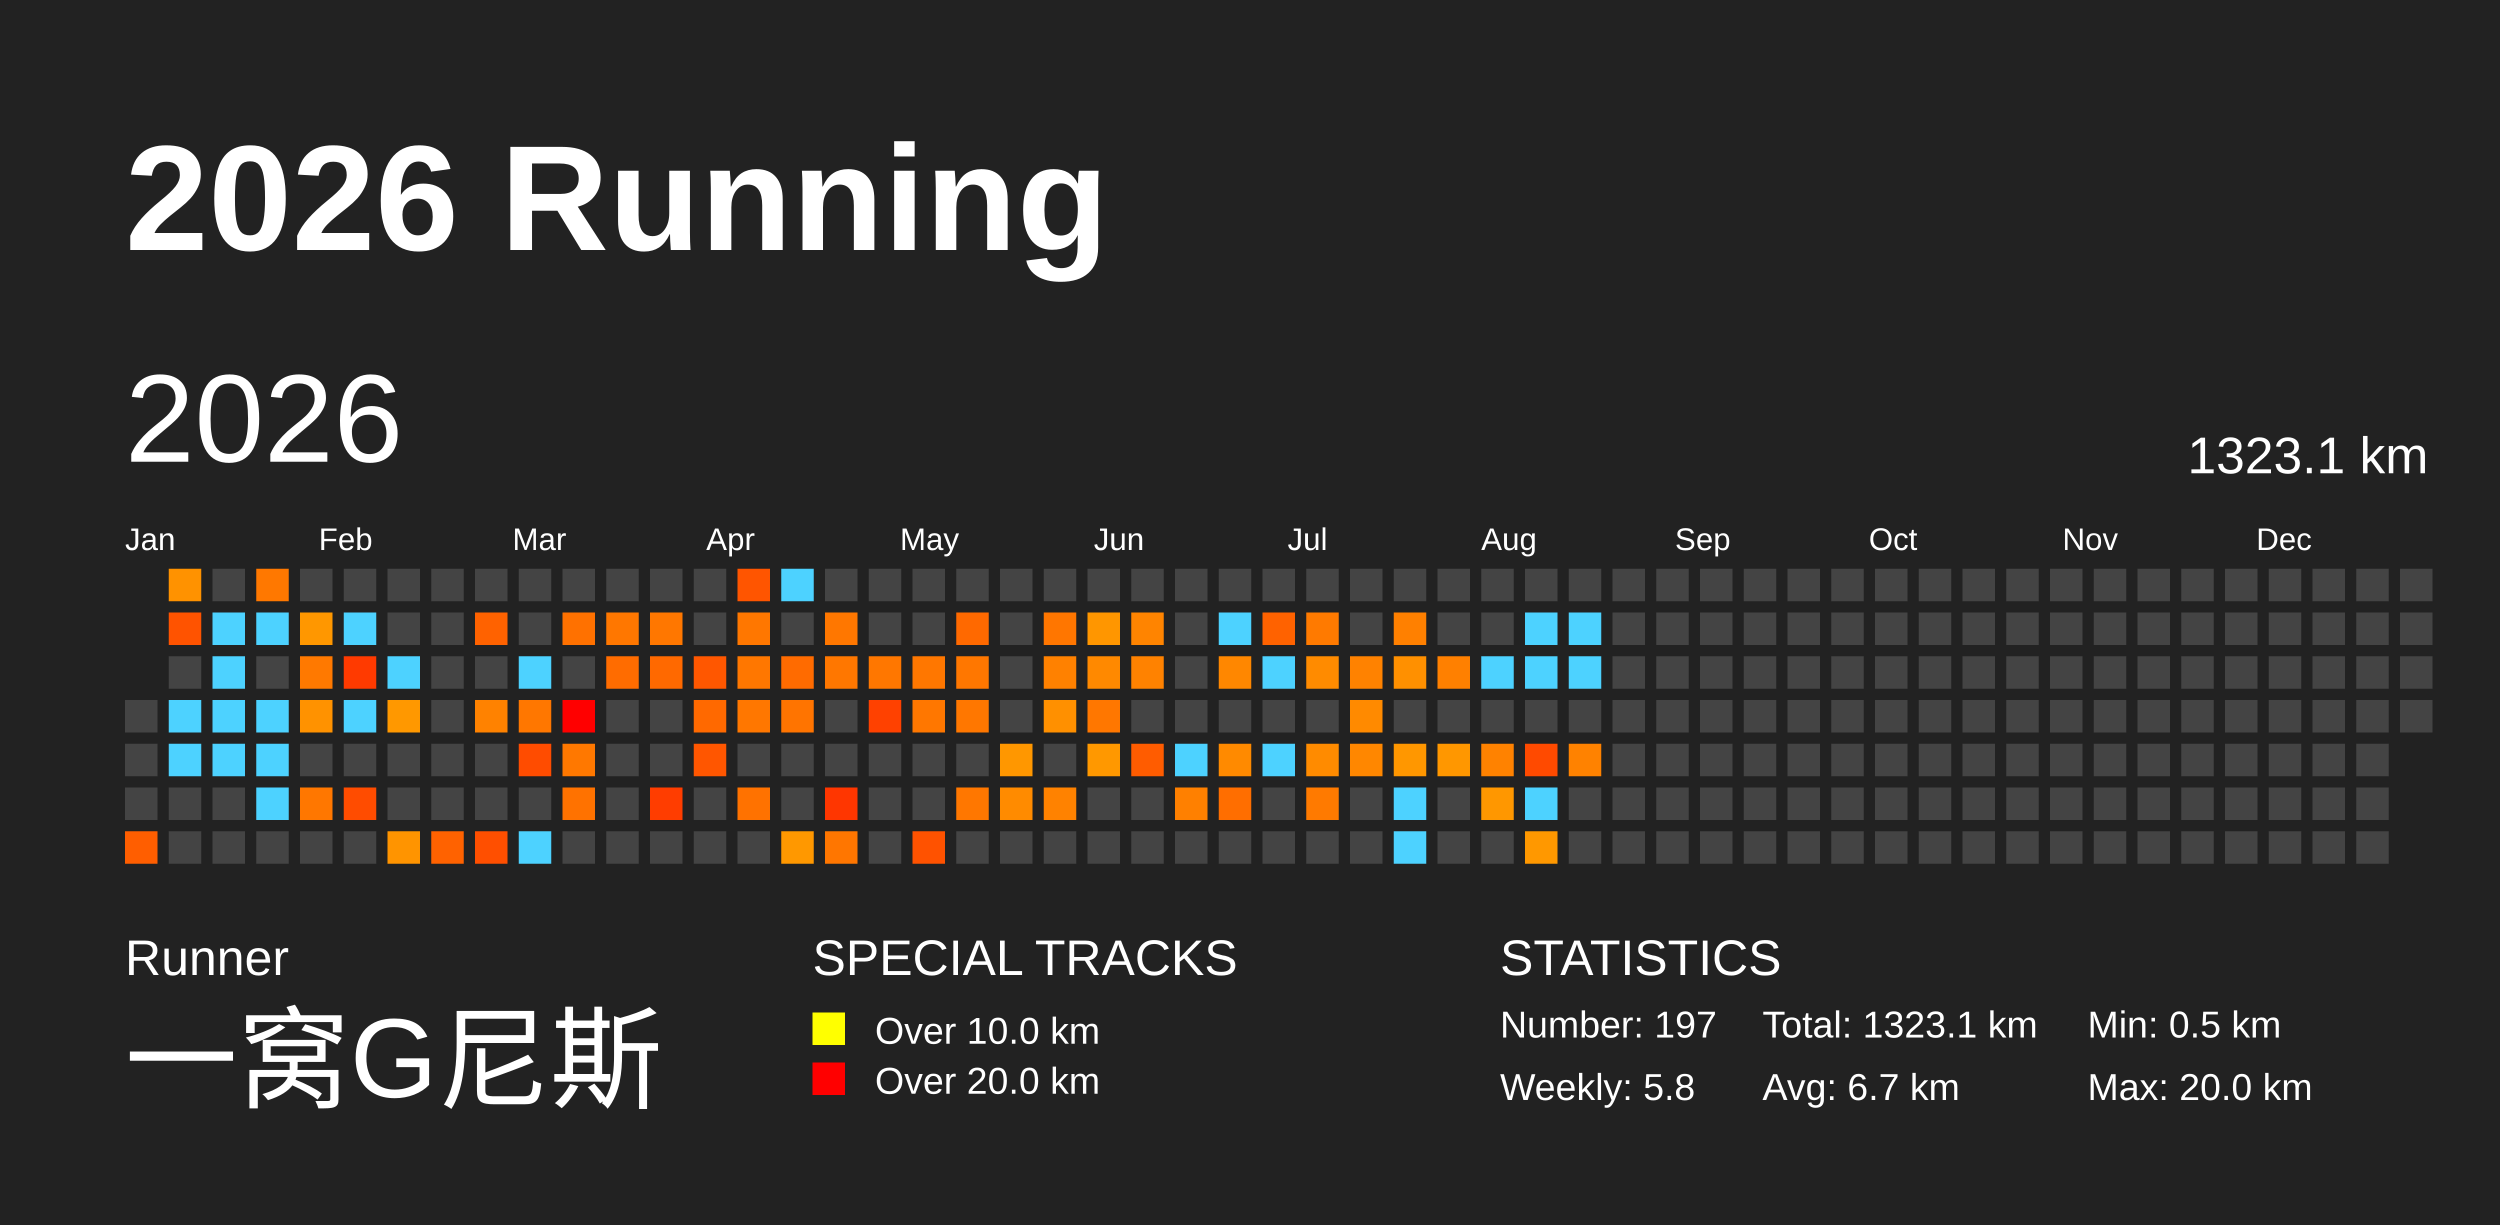
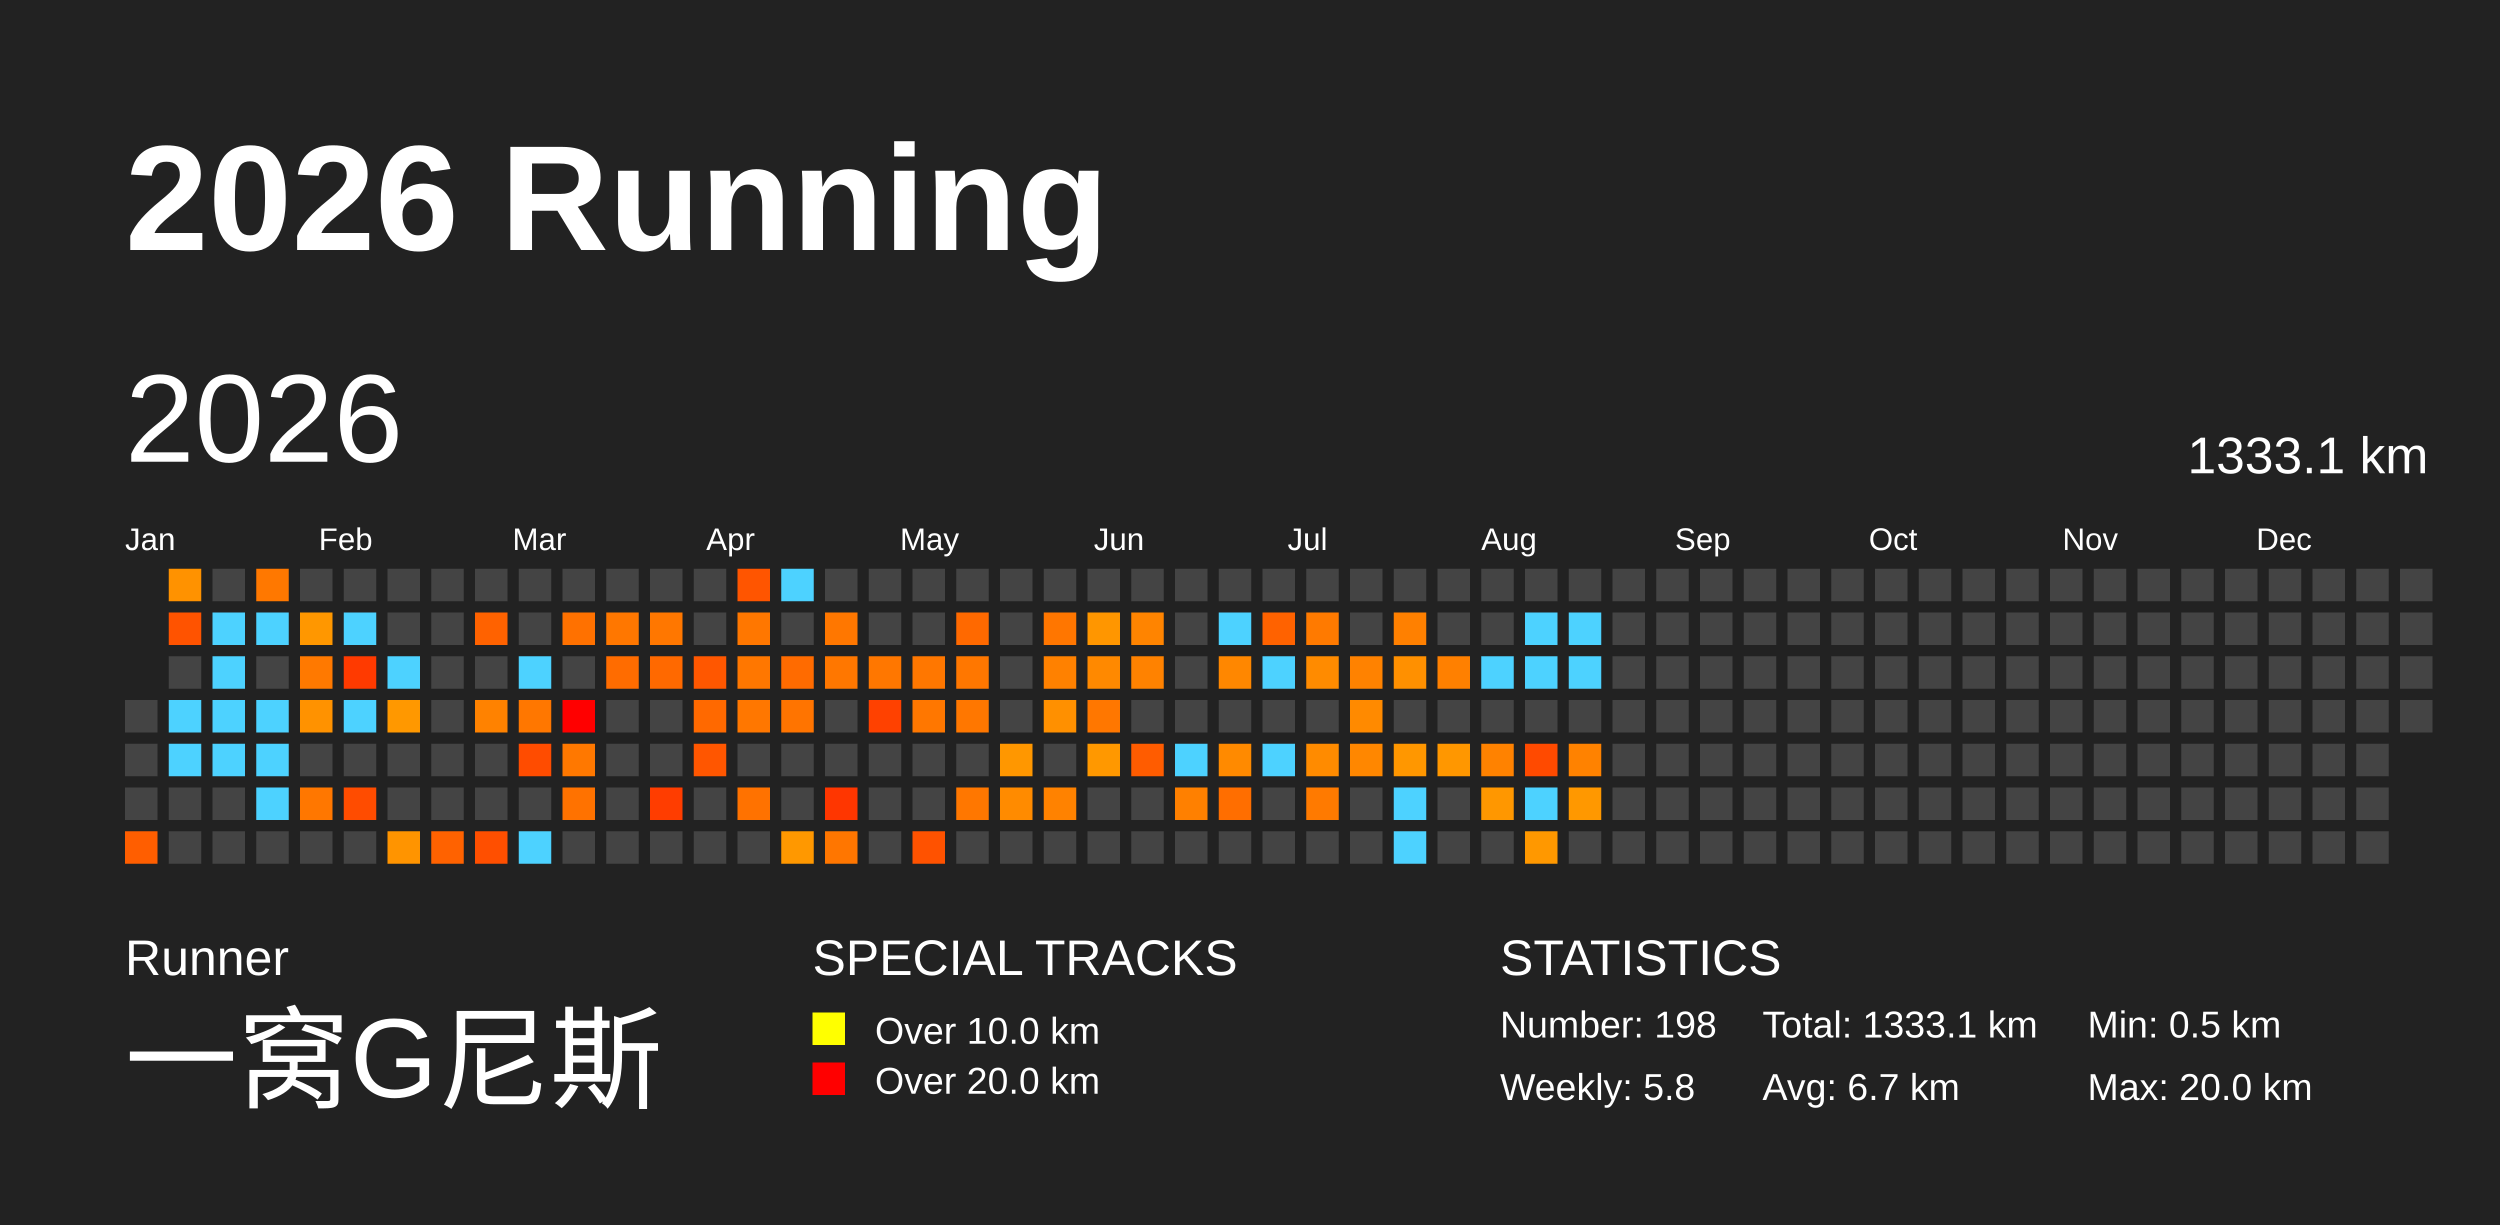
<svg xmlns="http://www.w3.org/2000/svg" baseProfile="full" height="98mm" version="1.1" viewBox="0,0,200,98" width="200mm">
  <defs />
  <rect fill="#222222" height="98" width="200" x="0" y="0" />
  <text fill="#FFFFFF" style="font-size:12px; font-family:Arial; font-weight:bold;" x="10" y="20">2026 Running</text>
  <text fill="#FFFFFF" style="font-size:4px; font-family:Arial" x="10" y="78">Runner</text>
  <text fill="#FFFFFF" style="font-size:9px; font-family:Arial" x="10" y="88">一窝G尼斯</text>
  <text fill="#FFFFFF" style="font-size:4px; font-family:Arial" x="65" y="78">SPECIAL TRACKS</text>
  <rect fill="yellow" height="2.6" width="2.6" x="65" y="81" />
  <text fill="#FFFFFF" style="font-size:3px; font-family:Arial" x="70" y="83.5">Over 10.0 km</text>
  <rect fill="red" height="2.6" width="2.6" x="65" y="85" />
  <text fill="#FFFFFF" style="font-size:3px; font-family:Arial" x="70" y="87.5">Over 20.0 km</text>
  <text fill="#FFFFFF" style="font-size:4px; font-family:Arial" x="120" y="78">STATISTICS</text>
-   <text fill="#FFFFFF" style="font-size:3px; font-family:Arial" x="120" y="83">Number: 197</text>
+   <text fill="#FFFFFF" style="font-size:3px; font-family:Arial" x="120" y="83">Number: 198</text>
  <text fill="#FFFFFF" style="font-size:3px; font-family:Arial" x="120" y="88">Weekly: 5.8</text>
-   <text fill="#FFFFFF" style="font-size:3px; font-family:Arial" x="141" y="83">Total: 1323.1 km</text>
+   <text fill="#FFFFFF" style="font-size:3px; font-family:Arial" x="141" y="83">Total: 1333.1 km</text>
  <text fill="#FFFFFF" style="font-size:3px; font-family:Arial" x="141" y="88">Avg: 6.7 km</text>
  <text fill="#FFFFFF" style="font-size:3px; font-family:Arial" x="167" y="83">Min: 0.5 km</text>
  <text fill="#FFFFFF" style="font-size:3px; font-family:Arial" x="167" y="88">Max: 20.0 km</text>
  <text dominant-baseline="hanging" fill="#FFFFFF" style="font-size:10.0px; font-family:Arial;" x="10" y="30">2026</text>
-   <text dominant-baseline="hanging" fill="#FFFFFF" style="font-size:4.125px; font-family:Arial;" x="175" y="35">1323.1 km</text>
+   <text dominant-baseline="hanging" fill="#FFFFFF" style="font-size:4.125px; font-family:Arial;" x="175" y="35">1333.1 km</text>
  <text fill="#FFFFFF" style="font-size:2.5px; font-family:Arial" x="10.0" y="44">Jan</text>
  <text fill="#FFFFFF" style="font-size:2.5px; font-family:Arial" x="25.5" y="44">Feb</text>
  <text fill="#FFFFFF" style="font-size:2.5px; font-family:Arial" x="41.0" y="44">Mar</text>
  <text fill="#FFFFFF" style="font-size:2.5px; font-family:Arial" x="56.5" y="44">Apr</text>
  <text fill="#FFFFFF" style="font-size:2.5px; font-family:Arial" x="72.0" y="44">May</text>
  <text fill="#FFFFFF" style="font-size:2.5px; font-family:Arial" x="87.5" y="44">Jun</text>
  <text fill="#FFFFFF" style="font-size:2.5px; font-family:Arial" x="103.0" y="44">Jul</text>
  <text fill="#FFFFFF" style="font-size:2.5px; font-family:Arial" x="118.5" y="44">Aug</text>
  <text fill="#FFFFFF" style="font-size:2.5px; font-family:Arial" x="134.0" y="44">Sep</text>
  <text fill="#FFFFFF" style="font-size:2.5px; font-family:Arial" x="149.5" y="44">Oct</text>
  <text fill="#FFFFFF" style="font-size:2.5px; font-family:Arial" x="165.0" y="44">Nov</text>
  <text fill="#FFFFFF" style="font-size:2.5px; font-family:Arial" x="180.5" y="44">Dec</text>
  <rect fill="#444444" height="2.6" width="2.6" x="10.0" y="56.0" />
  <rect fill="#444444" height="2.6" width="2.6" x="10.0" y="59.5" />
  <rect fill="#444444" height="2.6" width="2.6" x="10.0" y="63.0" />
  <rect fill="#ff5e00" height="2.6" width="2.6" x="10.0" y="66.5" />
  <rect fill="#ff9200" height="2.6" width="2.6" x="13.5" y="45.5" />
  <rect fill="#ff5300" height="2.6" width="2.6" x="13.5" y="49.0" />
  <rect fill="#444444" height="2.6" width="2.6" x="13.5" y="52.5" />
  <rect fill="#4dd2ff" height="2.6" width="2.6" x="13.5" y="56.0" />
  <rect fill="#4dd2ff" height="2.6" width="2.6" x="13.5" y="59.5" />
  <rect fill="#444444" height="2.6" width="2.6" x="13.5" y="63.0" />
  <rect fill="#444444" height="2.6" width="2.6" x="13.5" y="66.5" />
  <rect fill="#444444" height="2.6" width="2.6" x="17.0" y="45.5" />
  <rect fill="#4dd2ff" height="2.6" width="2.6" x="17.0" y="49.0" />
  <rect fill="#4dd2ff" height="2.6" width="2.6" x="17.0" y="52.5" />
  <rect fill="#4dd2ff" height="2.6" width="2.6" x="17.0" y="56.0" />
  <rect fill="#4dd2ff" height="2.6" width="2.6" x="17.0" y="59.5" />
  <rect fill="#444444" height="2.6" width="2.6" x="17.0" y="63.0" />
  <rect fill="#444444" height="2.6" width="2.6" x="17.0" y="66.5" />
  <rect fill="#ff7800" height="2.6" width="2.6" x="20.5" y="45.5" />
  <rect fill="#4dd2ff" height="2.6" width="2.6" x="20.5" y="49.0" />
  <rect fill="#444444" height="2.6" width="2.6" x="20.5" y="52.5" />
  <rect fill="#4dd2ff" height="2.6" width="2.6" x="20.5" y="56.0" />
  <rect fill="#4dd2ff" height="2.6" width="2.6" x="20.5" y="59.5" />
  <rect fill="#4dd2ff" height="2.6" width="2.6" x="20.5" y="63.0" />
  <rect fill="#444444" height="2.6" width="2.6" x="20.5" y="66.5" />
  <rect fill="#444444" height="2.6" width="2.6" x="24.0" y="45.5" />
  <rect fill="#ff9700" height="2.6" width="2.6" x="24.0" y="49.0" />
  <rect fill="#ff7900" height="2.6" width="2.6" x="24.0" y="52.5" />
  <rect fill="#ff9200" height="2.6" width="2.6" x="24.0" y="56.0" />
  <rect fill="#444444" height="2.6" width="2.6" x="24.0" y="59.5" />
  <rect fill="#ff7700" height="2.6" width="2.6" x="24.0" y="63.0" />
  <rect fill="#444444" height="2.6" width="2.6" x="24.0" y="66.5" />
  <rect fill="#444444" height="2.6" width="2.6" x="27.5" y="45.5" />
  <rect fill="#4dd2ff" height="2.6" width="2.6" x="27.5" y="49.0" />
  <rect fill="#ff3a00" height="2.6" width="2.6" x="27.5" y="52.5" />
  <rect fill="#4dd2ff" height="2.6" width="2.6" x="27.5" y="56.0" />
  <rect fill="#444444" height="2.6" width="2.6" x="27.5" y="59.5" />
  <rect fill="#ff4c00" height="2.6" width="2.6" x="27.5" y="63.0" />
  <rect fill="#444444" height="2.6" width="2.6" x="27.5" y="66.5" />
  <rect fill="#444444" height="2.6" width="2.6" x="31.0" y="45.5" />
  <rect fill="#444444" height="2.6" width="2.6" x="31.0" y="49.0" />
  <rect fill="#4dd2ff" height="2.6" width="2.6" x="31.0" y="52.5" />
  <rect fill="#ff9800" height="2.6" width="2.6" x="31.0" y="56.0" />
  <rect fill="#444444" height="2.6" width="2.6" x="31.0" y="59.5" />
  <rect fill="#444444" height="2.6" width="2.6" x="31.0" y="63.0" />
  <rect fill="#ff9400" height="2.6" width="2.6" x="31.0" y="66.5" />
  <rect fill="#444444" height="2.6" width="2.6" x="34.5" y="45.5" />
  <rect fill="#444444" height="2.6" width="2.6" x="34.5" y="49.0" />
  <rect fill="#444444" height="2.6" width="2.6" x="34.5" y="52.5" />
  <rect fill="#444444" height="2.6" width="2.6" x="34.5" y="56.0" />
  <rect fill="#444444" height="2.6" width="2.6" x="34.5" y="59.5" />
  <rect fill="#444444" height="2.6" width="2.6" x="34.5" y="63.0" />
  <rect fill="#ff6200" height="2.6" width="2.6" x="34.5" y="66.5" />
  <rect fill="#444444" height="2.6" width="2.6" x="38.0" y="45.5" />
  <rect fill="#ff6200" height="2.6" width="2.6" x="38.0" y="49.0" />
  <rect fill="#444444" height="2.6" width="2.6" x="38.0" y="52.5" />
  <rect fill="#ff8200" height="2.6" width="2.6" x="38.0" y="56.0" />
  <rect fill="#444444" height="2.6" width="2.6" x="38.0" y="59.5" />
  <rect fill="#444444" height="2.6" width="2.6" x="38.0" y="63.0" />
  <rect fill="#ff4f00" height="2.6" width="2.6" x="38.0" y="66.5" />
  <rect fill="#444444" height="2.6" width="2.6" x="41.5" y="45.5" />
  <rect fill="#444444" height="2.6" width="2.6" x="41.5" y="49.0" />
  <rect fill="#4dd2ff" height="2.6" width="2.6" x="41.5" y="52.5" />
  <rect fill="#ff7700" height="2.6" width="2.6" x="41.5" y="56.0" />
  <rect fill="#ff4c00" height="2.6" width="2.6" x="41.5" y="59.5" />
  <rect fill="#444444" height="2.6" width="2.6" x="41.5" y="63.0" />
  <rect fill="#4dd2ff" height="2.6" width="2.6" x="41.5" y="66.5" />
  <rect fill="#444444" height="2.6" width="2.6" x="45.0" y="45.5" />
  <rect fill="#ff7100" height="2.6" width="2.6" x="45.0" y="49.0" />
  <rect fill="#444444" height="2.6" width="2.6" x="45.0" y="52.5" />
  <rect fill="red" height="2.6" width="2.6" x="45.0" y="56.0" />
  <rect fill="#ff7800" height="2.6" width="2.6" x="45.0" y="59.5" />
  <rect fill="#ff7200" height="2.6" width="2.6" x="45.0" y="63.0" />
  <rect fill="#444444" height="2.6" width="2.6" x="45.0" y="66.5" />
  <rect fill="#444444" height="2.6" width="2.6" x="48.5" y="45.5" />
  <rect fill="#ff7700" height="2.6" width="2.6" x="48.5" y="49.0" />
  <rect fill="#ff6c00" height="2.6" width="2.6" x="48.5" y="52.5" />
  <rect fill="#444444" height="2.6" width="2.6" x="48.5" y="56.0" />
  <rect fill="#444444" height="2.6" width="2.6" x="48.5" y="59.5" />
  <rect fill="#444444" height="2.6" width="2.6" x="48.5" y="63.0" />
  <rect fill="#444444" height="2.6" width="2.6" x="48.5" y="66.5" />
  <rect fill="#444444" height="2.6" width="2.6" x="52.0" y="45.5" />
  <rect fill="#ff7700" height="2.6" width="2.6" x="52.0" y="49.0" />
  <rect fill="#ff6900" height="2.6" width="2.6" x="52.0" y="52.5" />
  <rect fill="#444444" height="2.6" width="2.6" x="52.0" y="56.0" />
  <rect fill="#444444" height="2.6" width="2.6" x="52.0" y="59.5" />
  <rect fill="#ff3d00" height="2.6" width="2.6" x="52.0" y="63.0" />
  <rect fill="#444444" height="2.6" width="2.6" x="52.0" y="66.5" />
  <rect fill="#444444" height="2.6" width="2.6" x="55.5" y="45.5" />
  <rect fill="#444444" height="2.6" width="2.6" x="55.5" y="49.0" />
  <rect fill="#ff5700" height="2.6" width="2.6" x="55.5" y="52.5" />
  <rect fill="#ff6900" height="2.6" width="2.6" x="55.5" y="56.0" />
  <rect fill="#ff5600" height="2.6" width="2.6" x="55.5" y="59.5" />
  <rect fill="#444444" height="2.6" width="2.6" x="55.5" y="63.0" />
  <rect fill="#444444" height="2.6" width="2.6" x="55.5" y="66.5" />
  <rect fill="#ff5500" height="2.6" width="2.6" x="59.0" y="45.5" />
  <rect fill="#ff7700" height="2.6" width="2.6" x="59.0" y="49.0" />
  <rect fill="#ff7700" height="2.6" width="2.6" x="59.0" y="52.5" />
  <rect fill="#ff7700" height="2.6" width="2.6" x="59.0" y="56.0" />
  <rect fill="#444444" height="2.6" width="2.6" x="59.0" y="59.5" />
  <rect fill="#ff7200" height="2.6" width="2.6" x="59.0" y="63.0" />
  <rect fill="#444444" height="2.6" width="2.6" x="59.0" y="66.5" />
  <rect fill="#4dd2ff" height="2.6" width="2.6" x="62.5" y="45.5" />
  <rect fill="#444444" height="2.6" width="2.6" x="62.5" y="49.0" />
  <rect fill="#ff6b00" height="2.6" width="2.6" x="62.5" y="52.5" />
  <rect fill="#ff7400" height="2.6" width="2.6" x="62.5" y="56.0" />
  <rect fill="#444444" height="2.6" width="2.6" x="62.5" y="59.5" />
  <rect fill="#444444" height="2.6" width="2.6" x="62.5" y="63.0" />
  <rect fill="#ff9800" height="2.6" width="2.6" x="62.5" y="66.5" />
  <rect fill="#444444" height="2.6" width="2.6" x="66.0" y="45.5" />
  <rect fill="#ff7700" height="2.6" width="2.6" x="66.0" y="49.0" />
  <rect fill="#ff7700" height="2.6" width="2.6" x="66.0" y="52.5" />
  <rect fill="#444444" height="2.6" width="2.6" x="66.0" y="56.0" />
  <rect fill="#444444" height="2.6" width="2.6" x="66.0" y="59.5" />
  <rect fill="#ff3600" height="2.6" width="2.6" x="66.0" y="63.0" />
  <rect fill="#ff7600" height="2.6" width="2.6" x="66.0" y="66.5" />
  <rect fill="#444444" height="2.6" width="2.6" x="69.5" y="45.5" />
  <rect fill="#444444" height="2.6" width="2.6" x="69.5" y="49.0" />
  <rect fill="#ff7700" height="2.6" width="2.6" x="69.5" y="52.5" />
  <rect fill="#ff4100" height="2.6" width="2.6" x="69.5" y="56.0" />
  <rect fill="#444444" height="2.6" width="2.6" x="69.5" y="59.5" />
  <rect fill="#444444" height="2.6" width="2.6" x="69.5" y="63.0" />
  <rect fill="#444444" height="2.6" width="2.6" x="69.5" y="66.5" />
  <rect fill="#444444" height="2.6" width="2.6" x="73.0" y="45.5" />
  <rect fill="#444444" height="2.6" width="2.6" x="73.0" y="49.0" />
  <rect fill="#ff7700" height="2.6" width="2.6" x="73.0" y="52.5" />
  <rect fill="#ff7700" height="2.6" width="2.6" x="73.0" y="56.0" />
  <rect fill="#444444" height="2.6" width="2.6" x="73.0" y="59.5" />
  <rect fill="#444444" height="2.6" width="2.6" x="73.0" y="63.0" />
  <rect fill="#ff5200" height="2.6" width="2.6" x="73.0" y="66.5" />
  <rect fill="#444444" height="2.6" width="2.6" x="76.5" y="45.5" />
  <rect fill="#ff6900" height="2.6" width="2.6" x="76.5" y="49.0" />
  <rect fill="#ff7700" height="2.6" width="2.6" x="76.5" y="52.5" />
  <rect fill="#ff7700" height="2.6" width="2.6" x="76.5" y="56.0" />
  <rect fill="#444444" height="2.6" width="2.6" x="76.5" y="59.5" />
  <rect fill="#ff7700" height="2.6" width="2.6" x="76.5" y="63.0" />
  <rect fill="#444444" height="2.6" width="2.6" x="76.5" y="66.5" />
  <rect fill="#444444" height="2.6" width="2.6" x="80.0" y="45.5" />
  <rect fill="#444444" height="2.6" width="2.6" x="80.0" y="49.0" />
  <rect fill="#444444" height="2.6" width="2.6" x="80.0" y="52.5" />
  <rect fill="#444444" height="2.6" width="2.6" x="80.0" y="56.0" />
  <rect fill="#ff9700" height="2.6" width="2.6" x="80.0" y="59.5" />
  <rect fill="#ff8b00" height="2.6" width="2.6" x="80.0" y="63.0" />
  <rect fill="#444444" height="2.6" width="2.6" x="80.0" y="66.5" />
  <rect fill="#444444" height="2.6" width="2.6" x="83.5" y="45.5" />
  <rect fill="#ff7600" height="2.6" width="2.6" x="83.5" y="49.0" />
  <rect fill="#ff8100" height="2.6" width="2.6" x="83.5" y="52.5" />
  <rect fill="#ff9000" height="2.6" width="2.6" x="83.5" y="56.0" />
  <rect fill="#444444" height="2.6" width="2.6" x="83.5" y="59.5" />
  <rect fill="#ff8200" height="2.6" width="2.6" x="83.5" y="63.0" />
  <rect fill="#444444" height="2.6" width="2.6" x="83.5" y="66.5" />
  <rect fill="#444444" height="2.6" width="2.6" x="87.0" y="45.5" />
  <rect fill="#ff9600" height="2.6" width="2.6" x="87.0" y="49.0" />
  <rect fill="#ff8900" height="2.6" width="2.6" x="87.0" y="52.5" />
  <rect fill="#ff7700" height="2.6" width="2.6" x="87.0" y="56.0" />
  <rect fill="#ff9800" height="2.6" width="2.6" x="87.0" y="59.5" />
  <rect fill="#444444" height="2.6" width="2.6" x="87.0" y="63.0" />
  <rect fill="#444444" height="2.6" width="2.6" x="87.0" y="66.5" />
  <rect fill="#444444" height="2.6" width="2.6" x="90.5" y="45.5" />
  <rect fill="#ff8400" height="2.6" width="2.6" x="90.5" y="49.0" />
  <rect fill="#ff8200" height="2.6" width="2.6" x="90.5" y="52.5" />
  <rect fill="#444444" height="2.6" width="2.6" x="90.5" y="56.0" />
  <rect fill="#ff5c00" height="2.6" width="2.6" x="90.5" y="59.5" />
  <rect fill="#444444" height="2.6" width="2.6" x="90.5" y="63.0" />
  <rect fill="#444444" height="2.6" width="2.6" x="90.5" y="66.5" />
  <rect fill="#444444" height="2.6" width="2.6" x="94.0" y="45.5" />
  <rect fill="#444444" height="2.6" width="2.6" x="94.0" y="49.0" />
  <rect fill="#444444" height="2.6" width="2.6" x="94.0" y="52.5" />
  <rect fill="#444444" height="2.6" width="2.6" x="94.0" y="56.0" />
  <rect fill="#4dd2ff" height="2.6" width="2.6" x="94.0" y="59.5" />
  <rect fill="#ff8000" height="2.6" width="2.6" x="94.0" y="63.0" />
  <rect fill="#444444" height="2.6" width="2.6" x="94.0" y="66.5" />
  <rect fill="#444444" height="2.6" width="2.6" x="97.5" y="45.5" />
  <rect fill="#4dd2ff" height="2.6" width="2.6" x="97.5" y="49.0" />
  <rect fill="#ff8700" height="2.6" width="2.6" x="97.5" y="52.5" />
  <rect fill="#444444" height="2.6" width="2.6" x="97.5" y="56.0" />
  <rect fill="#ff8a00" height="2.6" width="2.6" x="97.5" y="59.5" />
  <rect fill="#ff6e00" height="2.6" width="2.6" x="97.5" y="63.0" />
  <rect fill="#444444" height="2.6" width="2.6" x="97.5" y="66.5" />
  <rect fill="#444444" height="2.6" width="2.6" x="101.0" y="45.5" />
  <rect fill="#ff6200" height="2.6" width="2.6" x="101.0" y="49.0" />
  <rect fill="#4dd2ff" height="2.6" width="2.6" x="101.0" y="52.5" />
  <rect fill="#444444" height="2.6" width="2.6" x="101.0" y="56.0" />
  <rect fill="#4dd2ff" height="2.6" width="2.6" x="101.0" y="59.5" />
  <rect fill="#444444" height="2.6" width="2.6" x="101.0" y="63.0" />
  <rect fill="#444444" height="2.6" width="2.6" x="101.0" y="66.5" />
  <rect fill="#444444" height="2.6" width="2.6" x="104.5" y="45.5" />
  <rect fill="#ff7a00" height="2.6" width="2.6" x="104.5" y="49.0" />
  <rect fill="#ff8b00" height="2.6" width="2.6" x="104.5" y="52.5" />
  <rect fill="#444444" height="2.6" width="2.6" x="104.5" y="56.0" />
  <rect fill="#ff8b00" height="2.6" width="2.6" x="104.5" y="59.5" />
  <rect fill="#ff7a00" height="2.6" width="2.6" x="104.5" y="63.0" />
  <rect fill="#444444" height="2.6" width="2.6" x="104.5" y="66.5" />
  <rect fill="#444444" height="2.6" width="2.6" x="108.0" y="45.5" />
  <rect fill="#444444" height="2.6" width="2.6" x="108.0" y="49.0" />
  <rect fill="#ff8200" height="2.6" width="2.6" x="108.0" y="52.5" />
  <rect fill="#ff8a00" height="2.6" width="2.6" x="108.0" y="56.0" />
  <rect fill="#ff8700" height="2.6" width="2.6" x="108.0" y="59.5" />
  <rect fill="#444444" height="2.6" width="2.6" x="108.0" y="63.0" />
  <rect fill="#444444" height="2.6" width="2.6" x="108.0" y="66.5" />
  <rect fill="#444444" height="2.6" width="2.6" x="111.5" y="45.5" />
  <rect fill="#ff8000" height="2.6" width="2.6" x="111.5" y="49.0" />
  <rect fill="#ff9000" height="2.6" width="2.6" x="111.5" y="52.5" />
  <rect fill="#444444" height="2.6" width="2.6" x="111.5" y="56.0" />
  <rect fill="#ff9700" height="2.6" width="2.6" x="111.5" y="59.5" />
  <rect fill="#4dd2ff" height="2.6" width="2.6" x="111.5" y="63.0" />
  <rect fill="#4dd2ff" height="2.6" width="2.6" x="111.5" y="66.5" />
  <rect fill="#444444" height="2.6" width="2.6" x="115.0" y="45.5" />
  <rect fill="#444444" height="2.6" width="2.6" x="115.0" y="49.0" />
  <rect fill="#ff8000" height="2.6" width="2.6" x="115.0" y="52.5" />
  <rect fill="#444444" height="2.6" width="2.6" x="115.0" y="56.0" />
  <rect fill="#ff9700" height="2.6" width="2.6" x="115.0" y="59.5" />
  <rect fill="#444444" height="2.6" width="2.6" x="115.0" y="63.0" />
  <rect fill="#444444" height="2.6" width="2.6" x="115.0" y="66.5" />
  <rect fill="#444444" height="2.6" width="2.6" x="118.5" y="45.5" />
  <rect fill="#444444" height="2.6" width="2.6" x="118.5" y="49.0" />
  <rect fill="#4dd2ff" height="2.6" width="2.6" x="118.5" y="52.5" />
  <rect fill="#444444" height="2.6" width="2.6" x="118.5" y="56.0" />
  <rect fill="#ff8200" height="2.6" width="2.6" x="118.5" y="59.5" />
  <rect fill="#ff9700" height="2.6" width="2.6" x="118.5" y="63.0" />
  <rect fill="#444444" height="2.6" width="2.6" x="118.5" y="66.5" />
  <rect fill="#444444" height="2.6" width="2.6" x="122.0" y="45.5" />
  <rect fill="#4dd2ff" height="2.6" width="2.6" x="122.0" y="49.0" />
  <rect fill="#4dd2ff" height="2.6" width="2.6" x="122.0" y="52.5" />
  <rect fill="#444444" height="2.6" width="2.6" x="122.0" y="56.0" />
  <rect fill="#ff4a00" height="2.6" width="2.6" x="122.0" y="59.5" />
  <rect fill="#4dd2ff" height="2.6" width="2.6" x="122.0" y="63.0" />
  <rect fill="#ff9800" height="2.6" width="2.6" x="122.0" y="66.5" />
  <rect fill="#444444" height="2.6" width="2.6" x="125.5" y="45.5" />
  <rect fill="#4dd2ff" height="2.6" width="2.6" x="125.5" y="49.0" />
  <rect fill="#4dd2ff" height="2.6" width="2.6" x="125.5" y="52.5" />
  <rect fill="#444444" height="2.6" width="2.6" x="125.5" y="56.0" />
  <rect fill="#ff8200" height="2.6" width="2.6" x="125.5" y="59.5" />
-   <rect fill="#444444" height="2.6" width="2.6" x="125.5" y="63.0" />
+   <rect fill="#ff9800" height="2.6" width="2.6" x="125.5" y="63.0" />
  <rect fill="#444444" height="2.6" width="2.6" x="125.5" y="66.5" />
  <rect fill="#444444" height="2.6" width="2.6" x="129.0" y="45.5" />
  <rect fill="#444444" height="2.6" width="2.6" x="129.0" y="49.0" />
  <rect fill="#444444" height="2.6" width="2.6" x="129.0" y="52.5" />
  <rect fill="#444444" height="2.6" width="2.6" x="129.0" y="56.0" />
  <rect fill="#444444" height="2.6" width="2.6" x="129.0" y="59.5" />
  <rect fill="#444444" height="2.6" width="2.6" x="129.0" y="63.0" />
  <rect fill="#444444" height="2.6" width="2.6" x="129.0" y="66.5" />
  <rect fill="#444444" height="2.6" width="2.6" x="132.5" y="45.5" />
  <rect fill="#444444" height="2.6" width="2.6" x="132.5" y="49.0" />
  <rect fill="#444444" height="2.6" width="2.6" x="132.5" y="52.5" />
  <rect fill="#444444" height="2.6" width="2.6" x="132.5" y="56.0" />
  <rect fill="#444444" height="2.6" width="2.6" x="132.5" y="59.5" />
  <rect fill="#444444" height="2.6" width="2.6" x="132.5" y="63.0" />
  <rect fill="#444444" height="2.6" width="2.6" x="132.5" y="66.5" />
  <rect fill="#444444" height="2.6" width="2.6" x="136.0" y="45.5" />
  <rect fill="#444444" height="2.6" width="2.6" x="136.0" y="49.0" />
  <rect fill="#444444" height="2.6" width="2.6" x="136.0" y="52.5" />
  <rect fill="#444444" height="2.6" width="2.6" x="136.0" y="56.0" />
  <rect fill="#444444" height="2.6" width="2.6" x="136.0" y="59.5" />
  <rect fill="#444444" height="2.6" width="2.6" x="136.0" y="63.0" />
  <rect fill="#444444" height="2.6" width="2.6" x="136.0" y="66.5" />
  <rect fill="#444444" height="2.6" width="2.6" x="139.5" y="45.5" />
  <rect fill="#444444" height="2.6" width="2.6" x="139.5" y="49.0" />
  <rect fill="#444444" height="2.6" width="2.6" x="139.5" y="52.5" />
  <rect fill="#444444" height="2.6" width="2.6" x="139.5" y="56.0" />
  <rect fill="#444444" height="2.6" width="2.6" x="139.5" y="59.5" />
  <rect fill="#444444" height="2.6" width="2.6" x="139.5" y="63.0" />
  <rect fill="#444444" height="2.6" width="2.6" x="139.5" y="66.5" />
  <rect fill="#444444" height="2.6" width="2.6" x="143.0" y="45.5" />
  <rect fill="#444444" height="2.6" width="2.6" x="143.0" y="49.0" />
  <rect fill="#444444" height="2.6" width="2.6" x="143.0" y="52.5" />
  <rect fill="#444444" height="2.6" width="2.6" x="143.0" y="56.0" />
  <rect fill="#444444" height="2.6" width="2.6" x="143.0" y="59.5" />
  <rect fill="#444444" height="2.6" width="2.6" x="143.0" y="63.0" />
  <rect fill="#444444" height="2.6" width="2.6" x="143.0" y="66.5" />
  <rect fill="#444444" height="2.6" width="2.6" x="146.5" y="45.5" />
  <rect fill="#444444" height="2.6" width="2.6" x="146.5" y="49.0" />
  <rect fill="#444444" height="2.6" width="2.6" x="146.5" y="52.5" />
  <rect fill="#444444" height="2.6" width="2.6" x="146.5" y="56.0" />
  <rect fill="#444444" height="2.6" width="2.6" x="146.5" y="59.5" />
  <rect fill="#444444" height="2.6" width="2.6" x="146.5" y="63.0" />
  <rect fill="#444444" height="2.6" width="2.6" x="146.5" y="66.5" />
  <rect fill="#444444" height="2.6" width="2.6" x="150.0" y="45.5" />
  <rect fill="#444444" height="2.6" width="2.6" x="150.0" y="49.0" />
  <rect fill="#444444" height="2.6" width="2.6" x="150.0" y="52.5" />
  <rect fill="#444444" height="2.6" width="2.6" x="150.0" y="56.0" />
  <rect fill="#444444" height="2.6" width="2.6" x="150.0" y="59.5" />
  <rect fill="#444444" height="2.6" width="2.6" x="150.0" y="63.0" />
  <rect fill="#444444" height="2.6" width="2.6" x="150.0" y="66.5" />
  <rect fill="#444444" height="2.6" width="2.6" x="153.5" y="45.5" />
  <rect fill="#444444" height="2.6" width="2.6" x="153.5" y="49.0" />
  <rect fill="#444444" height="2.6" width="2.6" x="153.5" y="52.5" />
  <rect fill="#444444" height="2.6" width="2.6" x="153.5" y="56.0" />
  <rect fill="#444444" height="2.6" width="2.6" x="153.5" y="59.5" />
  <rect fill="#444444" height="2.6" width="2.6" x="153.5" y="63.0" />
  <rect fill="#444444" height="2.6" width="2.6" x="153.5" y="66.5" />
  <rect fill="#444444" height="2.6" width="2.6" x="157.0" y="45.5" />
  <rect fill="#444444" height="2.6" width="2.6" x="157.0" y="49.0" />
  <rect fill="#444444" height="2.6" width="2.6" x="157.0" y="52.5" />
  <rect fill="#444444" height="2.6" width="2.6" x="157.0" y="56.0" />
  <rect fill="#444444" height="2.6" width="2.6" x="157.0" y="59.5" />
  <rect fill="#444444" height="2.6" width="2.6" x="157.0" y="63.0" />
  <rect fill="#444444" height="2.6" width="2.6" x="157.0" y="66.5" />
  <rect fill="#444444" height="2.6" width="2.6" x="160.5" y="45.5" />
  <rect fill="#444444" height="2.6" width="2.6" x="160.5" y="49.0" />
  <rect fill="#444444" height="2.6" width="2.6" x="160.5" y="52.5" />
  <rect fill="#444444" height="2.6" width="2.6" x="160.5" y="56.0" />
  <rect fill="#444444" height="2.6" width="2.6" x="160.5" y="59.5" />
  <rect fill="#444444" height="2.6" width="2.6" x="160.5" y="63.0" />
  <rect fill="#444444" height="2.6" width="2.6" x="160.5" y="66.5" />
  <rect fill="#444444" height="2.6" width="2.6" x="164.0" y="45.5" />
  <rect fill="#444444" height="2.6" width="2.6" x="164.0" y="49.0" />
  <rect fill="#444444" height="2.6" width="2.6" x="164.0" y="52.5" />
  <rect fill="#444444" height="2.6" width="2.6" x="164.0" y="56.0" />
  <rect fill="#444444" height="2.6" width="2.6" x="164.0" y="59.5" />
  <rect fill="#444444" height="2.6" width="2.6" x="164.0" y="63.0" />
  <rect fill="#444444" height="2.6" width="2.6" x="164.0" y="66.5" />
  <rect fill="#444444" height="2.6" width="2.6" x="167.5" y="45.5" />
  <rect fill="#444444" height="2.6" width="2.6" x="167.5" y="49.0" />
  <rect fill="#444444" height="2.6" width="2.6" x="167.5" y="52.5" />
  <rect fill="#444444" height="2.6" width="2.6" x="167.5" y="56.0" />
  <rect fill="#444444" height="2.6" width="2.6" x="167.5" y="59.5" />
  <rect fill="#444444" height="2.6" width="2.6" x="167.5" y="63.0" />
  <rect fill="#444444" height="2.6" width="2.6" x="167.5" y="66.5" />
  <rect fill="#444444" height="2.6" width="2.6" x="171.0" y="45.5" />
  <rect fill="#444444" height="2.6" width="2.6" x="171.0" y="49.0" />
  <rect fill="#444444" height="2.6" width="2.6" x="171.0" y="52.5" />
  <rect fill="#444444" height="2.6" width="2.6" x="171.0" y="56.0" />
  <rect fill="#444444" height="2.6" width="2.6" x="171.0" y="59.5" />
  <rect fill="#444444" height="2.6" width="2.6" x="171.0" y="63.0" />
  <rect fill="#444444" height="2.6" width="2.6" x="171.0" y="66.5" />
  <rect fill="#444444" height="2.6" width="2.6" x="174.5" y="45.5" />
  <rect fill="#444444" height="2.6" width="2.6" x="174.5" y="49.0" />
  <rect fill="#444444" height="2.6" width="2.6" x="174.5" y="52.5" />
  <rect fill="#444444" height="2.6" width="2.6" x="174.5" y="56.0" />
  <rect fill="#444444" height="2.6" width="2.6" x="174.5" y="59.5" />
  <rect fill="#444444" height="2.6" width="2.6" x="174.5" y="63.0" />
  <rect fill="#444444" height="2.6" width="2.6" x="174.5" y="66.5" />
  <rect fill="#444444" height="2.6" width="2.6" x="178.0" y="45.5" />
  <rect fill="#444444" height="2.6" width="2.6" x="178.0" y="49.0" />
  <rect fill="#444444" height="2.6" width="2.6" x="178.0" y="52.5" />
  <rect fill="#444444" height="2.6" width="2.6" x="178.0" y="56.0" />
  <rect fill="#444444" height="2.6" width="2.6" x="178.0" y="59.5" />
  <rect fill="#444444" height="2.6" width="2.6" x="178.0" y="63.0" />
  <rect fill="#444444" height="2.6" width="2.6" x="178.0" y="66.5" />
  <rect fill="#444444" height="2.6" width="2.6" x="181.5" y="45.5" />
  <rect fill="#444444" height="2.6" width="2.6" x="181.5" y="49.0" />
  <rect fill="#444444" height="2.6" width="2.6" x="181.5" y="52.5" />
  <rect fill="#444444" height="2.6" width="2.6" x="181.5" y="56.0" />
  <rect fill="#444444" height="2.6" width="2.6" x="181.5" y="59.5" />
  <rect fill="#444444" height="2.6" width="2.6" x="181.5" y="63.0" />
  <rect fill="#444444" height="2.6" width="2.6" x="181.5" y="66.5" />
  <rect fill="#444444" height="2.6" width="2.6" x="185.0" y="45.5" />
  <rect fill="#444444" height="2.6" width="2.6" x="185.0" y="49.0" />
  <rect fill="#444444" height="2.6" width="2.6" x="185.0" y="52.5" />
  <rect fill="#444444" height="2.6" width="2.6" x="185.0" y="56.0" />
  <rect fill="#444444" height="2.6" width="2.6" x="185.0" y="59.5" />
  <rect fill="#444444" height="2.6" width="2.6" x="185.0" y="63.0" />
  <rect fill="#444444" height="2.6" width="2.6" x="185.0" y="66.5" />
  <rect fill="#444444" height="2.6" width="2.6" x="188.5" y="45.5" />
  <rect fill="#444444" height="2.6" width="2.6" x="188.5" y="49.0" />
  <rect fill="#444444" height="2.6" width="2.6" x="188.5" y="52.5" />
  <rect fill="#444444" height="2.6" width="2.6" x="188.5" y="56.0" />
  <rect fill="#444444" height="2.6" width="2.6" x="188.5" y="59.5" />
  <rect fill="#444444" height="2.6" width="2.6" x="188.5" y="63.0" />
  <rect fill="#444444" height="2.6" width="2.6" x="188.5" y="66.5" />
  <rect fill="#444444" height="2.6" width="2.6" x="192.0" y="45.5" />
  <rect fill="#444444" height="2.6" width="2.6" x="192.0" y="49.0" />
  <rect fill="#444444" height="2.6" width="2.6" x="192.0" y="52.5" />
  <rect fill="#444444" height="2.6" width="2.6" x="192.0" y="56.0" />
</svg>
